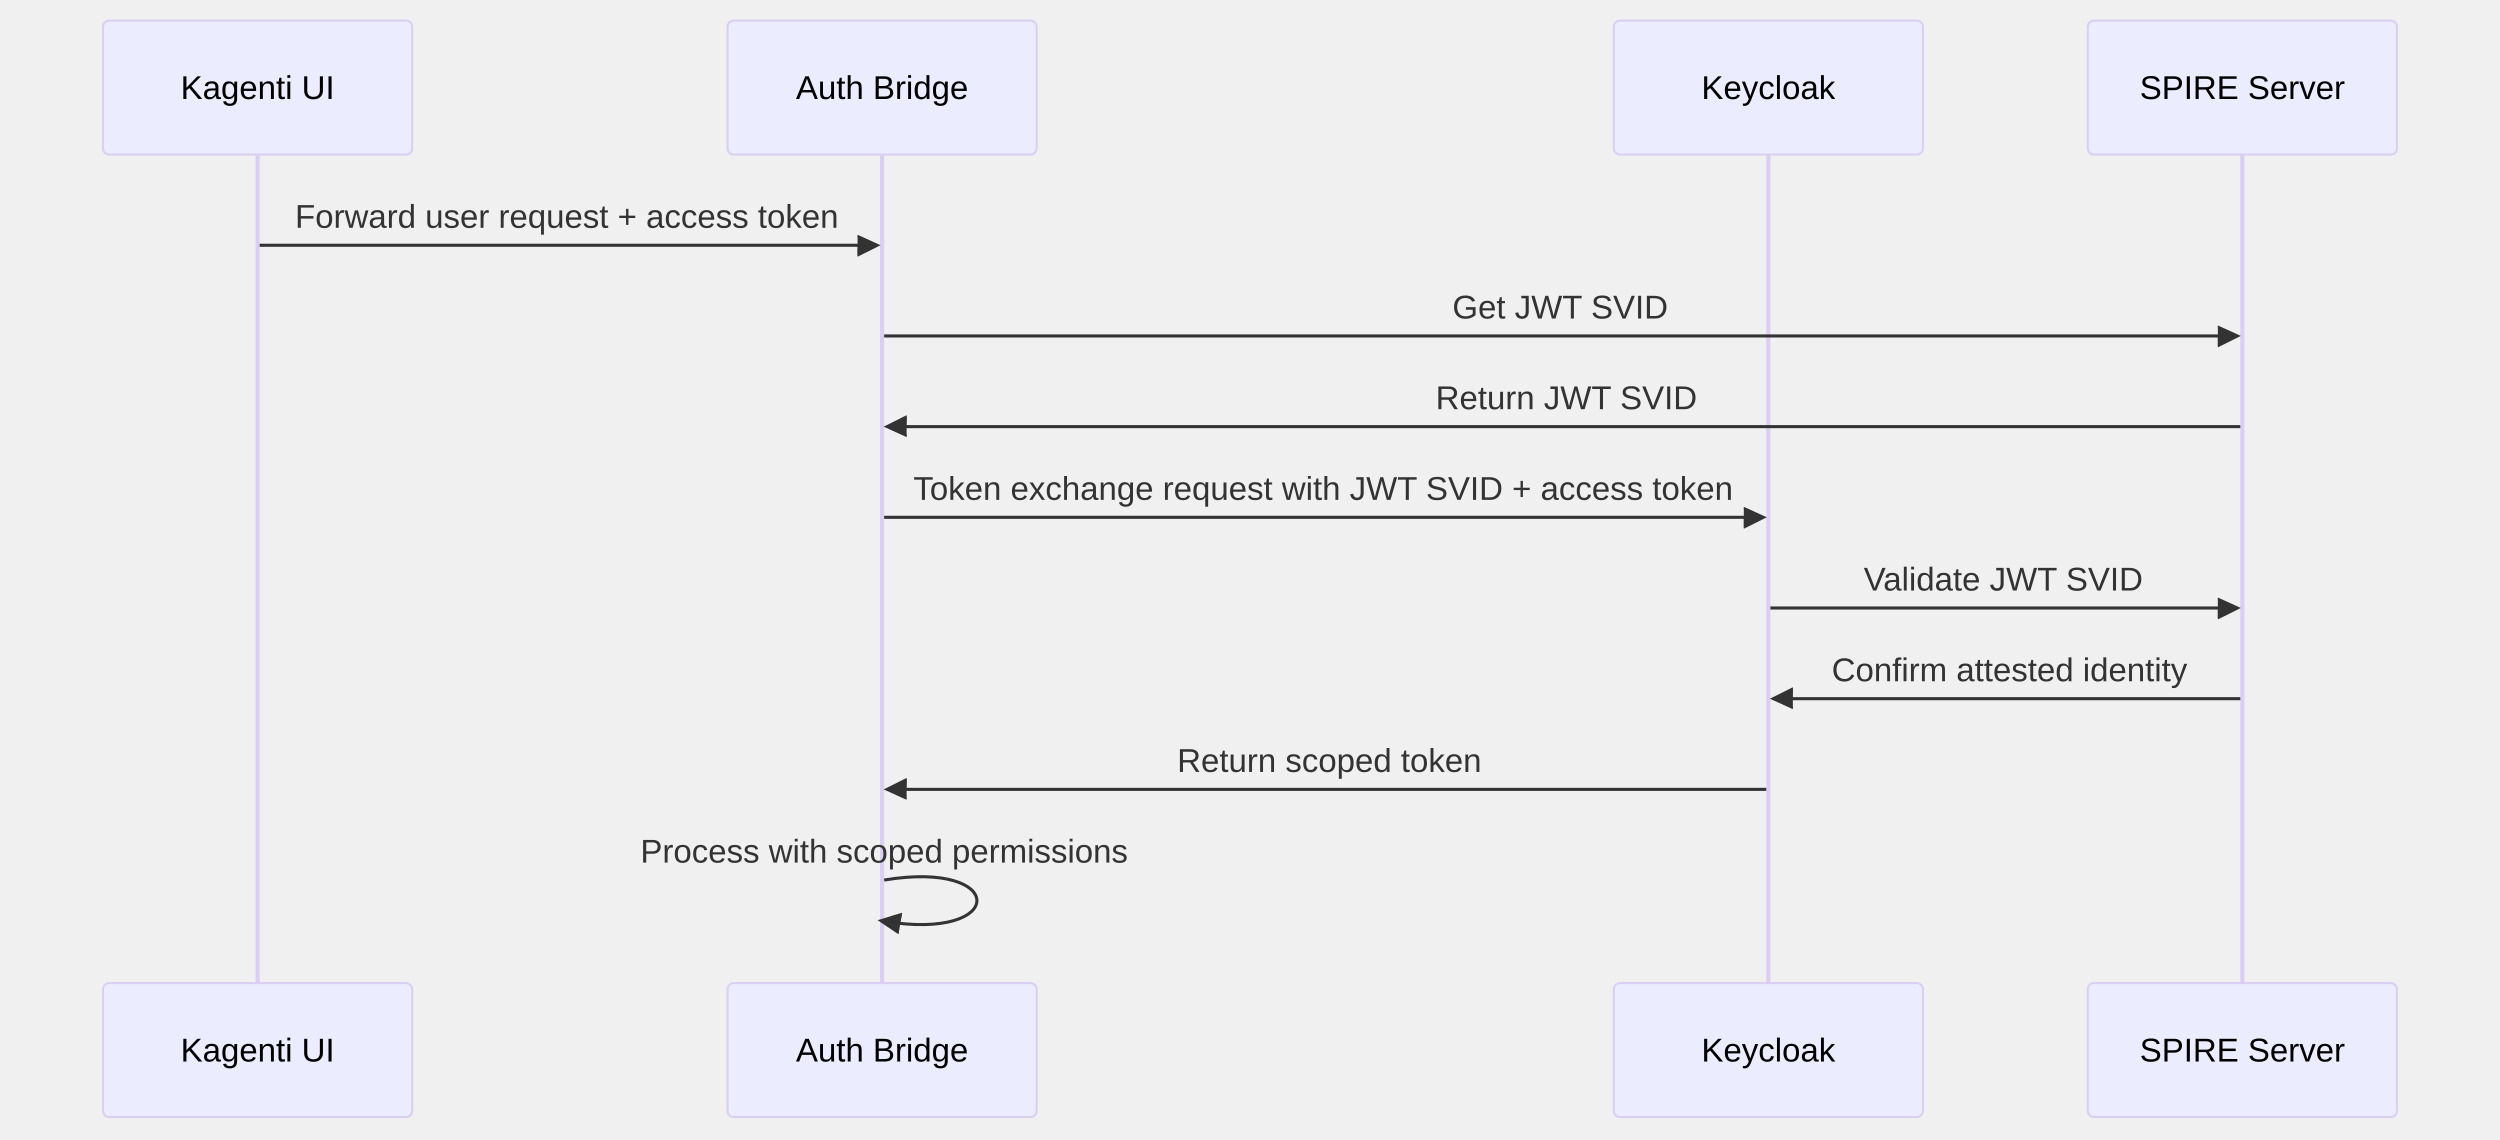
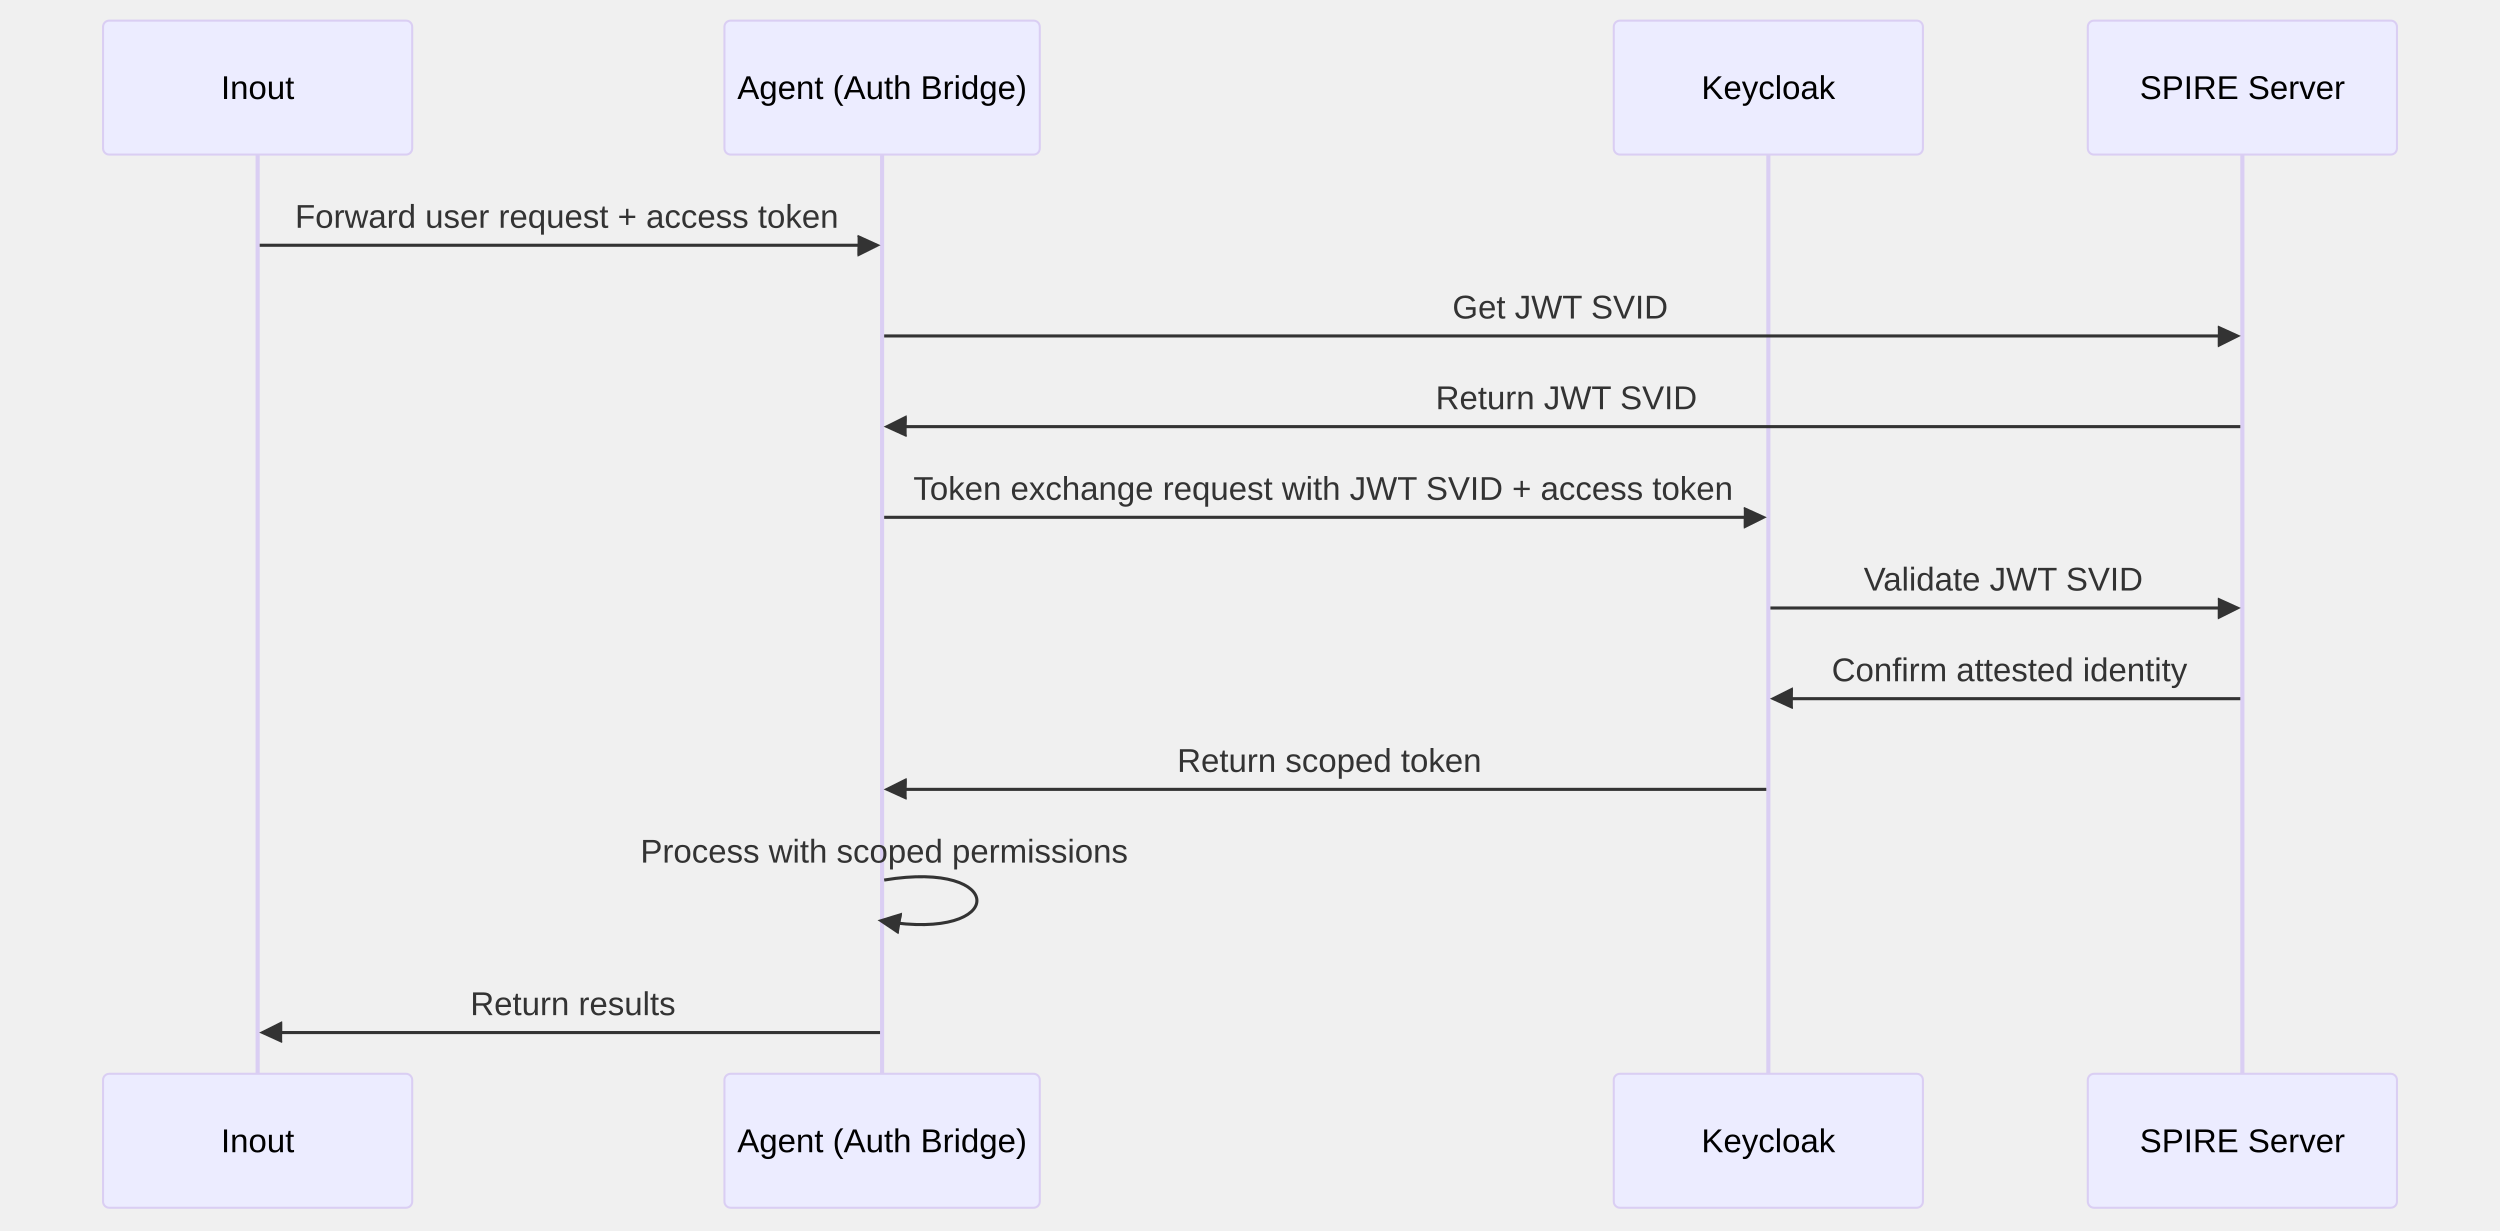
- <svg xmlns="http://www.w3.org/2000/svg" id="my-svg" width="100%" style="max-width: 1213px; background-color: white;" viewBox="-50 -10 1213 553" role="graphics-document document" aria-roledescription="sequence">
+ <svg xmlns="http://www.w3.org/2000/svg" id="my-svg" width="100%" style="max-width: 1213px; background-color: white;" viewBox="-50 -10 1213 597" role="graphics-document document" aria-roledescription="sequence">
  <g>
-     <rect x="963" y="467" fill="#eaeaea" stroke="#666" width="150" height="65" name="SPIRE" rx="3" ry="3" class="actor actor-bottom" />
-     <text x="1038" y="499.5" dominant-baseline="central" alignment-baseline="central" class="actor actor-box" style="text-anchor: middle; font-size: 16px; font-weight: 400;">
+     <rect x="963" y="511" fill="#eaeaea" stroke="#666" width="150" height="65" name="SPIRE" rx="3" ry="3" class="actor actor-bottom" />
+     <text x="1038" y="543.5" dominant-baseline="central" alignment-baseline="central" class="actor actor-box" style="text-anchor: middle; font-size: 16px; font-weight: 400;">
      <tspan x="1038" dy="0">SPIRE Server</tspan>
    </text>
  </g>
  <g>
-     <rect x="733" y="467" fill="#eaeaea" stroke="#666" width="150" height="65" name="KC" rx="3" ry="3" class="actor actor-bottom" />
-     <text x="808" y="499.5" dominant-baseline="central" alignment-baseline="central" class="actor actor-box" style="text-anchor: middle; font-size: 16px; font-weight: 400;">
+     <rect x="733" y="511" fill="#eaeaea" stroke="#666" width="150" height="65" name="KC" rx="3" ry="3" class="actor actor-bottom" />
+     <text x="808" y="543.5" dominant-baseline="central" alignment-baseline="central" class="actor actor-box" style="text-anchor: middle; font-size: 16px; font-weight: 400;">
      <tspan x="808" dy="0">Keycloak</tspan>
    </text>
  </g>
  <g>
-     <rect x="303" y="467" fill="#eaeaea" stroke="#666" width="150" height="65" name="Agent" rx="3" ry="3" class="actor actor-bottom" />
-     <text x="378" y="499.5" dominant-baseline="central" alignment-baseline="central" class="actor actor-box" style="text-anchor: middle; font-size: 16px; font-weight: 400;">
-       <tspan x="378" dy="0">Auth Bridge</tspan>
+     <rect x="301.5" y="511" fill="#eaeaea" stroke="#666" width="153" height="65" name="Agent" rx="3" ry="3" class="actor actor-bottom" />
+     <text x="378" y="543.5" dominant-baseline="central" alignment-baseline="central" class="actor actor-box" style="text-anchor: middle; font-size: 16px; font-weight: 400;">
+       <tspan x="378" dy="0">Agent (Auth Bridge)</tspan>
    </text>
  </g>
  <g>
-     <rect x="0" y="467" fill="#eaeaea" stroke="#666" width="150" height="65" name="UI" rx="3" ry="3" class="actor actor-bottom" />
-     <text x="75" y="499.5" dominant-baseline="central" alignment-baseline="central" class="actor actor-box" style="text-anchor: middle; font-size: 16px; font-weight: 400;">
-       <tspan x="75" dy="0">Kagenti UI</tspan>
+     <rect x="0" y="511" fill="#eaeaea" stroke="#666" width="150" height="65" name="UI" rx="3" ry="3" class="actor actor-bottom" />
+     <text x="75" y="543.5" dominant-baseline="central" alignment-baseline="central" class="actor actor-box" style="text-anchor: middle; font-size: 16px; font-weight: 400;">
+       <tspan x="75" dy="0">Inout</tspan>
    </text>
  </g>
  <g>
-     <line id="actor3" x1="1038" y1="65" x2="1038" y2="467" class="actor-line 200" stroke-width="0.5px" stroke="#999" name="SPIRE" />
+     <line id="actor3" x1="1038" y1="65" x2="1038" y2="511" class="actor-line 200" stroke-width="0.5px" stroke="#999" name="SPIRE" />
    <g id="root-3">
      <rect x="963" y="0" fill="#eaeaea" stroke="#666" width="150" height="65" name="SPIRE" rx="3" ry="3" class="actor actor-top" />
      <text x="1038" y="32.5" dominant-baseline="central" alignment-baseline="central" class="actor actor-box" style="text-anchor: middle; font-size: 16px; font-weight: 400;">
        <tspan x="1038" dy="0">SPIRE Server</tspan>
      </text>
    </g>
  </g>
  <g>
-     <line id="actor2" x1="808" y1="65" x2="808" y2="467" class="actor-line 200" stroke-width="0.5px" stroke="#999" name="KC" />
+     <line id="actor2" x1="808" y1="65" x2="808" y2="511" class="actor-line 200" stroke-width="0.5px" stroke="#999" name="KC" />
    <g id="root-2">
      <rect x="733" y="0" fill="#eaeaea" stroke="#666" width="150" height="65" name="KC" rx="3" ry="3" class="actor actor-top" />
      <text x="808" y="32.5" dominant-baseline="central" alignment-baseline="central" class="actor actor-box" style="text-anchor: middle; font-size: 16px; font-weight: 400;">
        <tspan x="808" dy="0">Keycloak</tspan>
      </text>
    </g>
  </g>
  <g>
-     <line id="actor1" x1="378" y1="65" x2="378" y2="467" class="actor-line 200" stroke-width="0.5px" stroke="#999" name="Agent" />
+     <line id="actor1" x1="378" y1="65" x2="378" y2="511" class="actor-line 200" stroke-width="0.5px" stroke="#999" name="Agent" />
    <g id="root-1">
-       <rect x="303" y="0" fill="#eaeaea" stroke="#666" width="150" height="65" name="Agent" rx="3" ry="3" class="actor actor-top" />
+       <rect x="301.5" y="0" fill="#eaeaea" stroke="#666" width="153" height="65" name="Agent" rx="3" ry="3" class="actor actor-top" />
      <text x="378" y="32.5" dominant-baseline="central" alignment-baseline="central" class="actor actor-box" style="text-anchor: middle; font-size: 16px; font-weight: 400;">
-         <tspan x="378" dy="0">Auth Bridge</tspan>
+         <tspan x="378" dy="0">Agent (Auth Bridge)</tspan>
      </text>
    </g>
  </g>
  <g>
-     <line id="actor0" x1="75" y1="65" x2="75" y2="467" class="actor-line 200" stroke-width="0.5px" stroke="#999" name="UI" />
+     <line id="actor0" x1="75" y1="65" x2="75" y2="511" class="actor-line 200" stroke-width="0.5px" stroke="#999" name="UI" />
    <g id="root-0">
      <rect x="0" y="0" fill="#eaeaea" stroke="#666" width="150" height="65" name="UI" rx="3" ry="3" class="actor actor-top" />
      <text x="75" y="32.5" dominant-baseline="central" alignment-baseline="central" class="actor actor-box" style="text-anchor: middle; font-size: 16px; font-weight: 400;">
-         <tspan x="75" dy="0">Kagenti UI</tspan>
+         <tspan x="75" dy="0">Inout</tspan>
      </text>
    </g>
  </g>
  <style>#my-svg{font-family:"trebuchet ms",verdana,arial,sans-serif;font-size:16px;fill:#333;}@keyframes edge-animation-frame{from{stroke-dashoffset:0;}}@keyframes dash{to{stroke-dashoffset:0;}}#my-svg .edge-animation-slow{stroke-dasharray:9,5!important;stroke-dashoffset:900;animation:dash 50s linear infinite;stroke-linecap:round;}#my-svg .edge-animation-fast{stroke-dasharray:9,5!important;stroke-dashoffset:900;animation:dash 20s linear infinite;stroke-linecap:round;}#my-svg .error-icon{fill:#552222;}#my-svg .error-text{fill:#552222;stroke:#552222;}#my-svg .edge-thickness-normal{stroke-width:1px;}#my-svg .edge-thickness-thick{stroke-width:3.5px;}#my-svg .edge-pattern-solid{stroke-dasharray:0;}#my-svg .edge-thickness-invisible{stroke-width:0;fill:none;}#my-svg .edge-pattern-dashed{stroke-dasharray:3;}#my-svg .edge-pattern-dotted{stroke-dasharray:2;}#my-svg .marker{fill:#333333;stroke:#333333;}#my-svg .marker.cross{stroke:#333333;}#my-svg svg{font-family:"trebuchet ms",verdana,arial,sans-serif;font-size:16px;}#my-svg p{margin:0;}#my-svg .actor{stroke:hsl(259.626, 59.777%, 87.902%);fill:#ECECFF;}#my-svg text.actor&gt;tspan{fill:black;stroke:none;}#my-svg .actor-line{stroke:hsl(259.626, 59.777%, 87.902%);}#my-svg .innerArc{stroke-width:1.5;stroke-dasharray:none;}#my-svg .messageLine0{stroke-width:1.5;stroke-dasharray:none;stroke:#333;}#my-svg .messageLine1{stroke-width:1.5;stroke-dasharray:2,2;stroke:#333;}#my-svg #arrowhead path{fill:#333;stroke:#333;}#my-svg .sequenceNumber{fill:white;}#my-svg #sequencenumber{fill:#333;}#my-svg #crosshead path{fill:#333;stroke:#333;}#my-svg .messageText{fill:#333;stroke:none;}#my-svg .labelBox{stroke:hsl(259.626, 59.777%, 87.902%);fill:#ECECFF;}#my-svg .labelText,#my-svg .labelText&gt;tspan{fill:black;stroke:none;}#my-svg .loopText,#my-svg .loopText&gt;tspan{fill:black;stroke:none;}#my-svg .loopLine{stroke-width:2px;stroke-dasharray:2,2;stroke:hsl(259.626, 59.777%, 87.902%);fill:hsl(259.626, 59.777%, 87.902%);}#my-svg .note{stroke:#aaaa33;fill:#fff5ad;}#my-svg .noteText,#my-svg .noteText&gt;tspan{fill:black;stroke:none;}#my-svg .activation0{fill:#f4f4f4;stroke:#666;}#my-svg .activation1{fill:#f4f4f4;stroke:#666;}#my-svg .activation2{fill:#f4f4f4;stroke:#666;}#my-svg .actorPopupMenu{position:absolute;}#my-svg .actorPopupMenuPanel{position:absolute;fill:#ECECFF;box-shadow:0px 8px 16px 0px rgba(0,0,0,0.2);filter:drop-shadow(3px 5px 2px rgb(0 0 0 / 0.4));}#my-svg .actor-man line{stroke:hsl(259.626, 59.777%, 87.902%);fill:#ECECFF;}#my-svg .actor-man circle,#my-svg line{stroke:hsl(259.626, 59.777%, 87.902%);fill:#ECECFF;stroke-width:2px;}#my-svg :root{--mermaid-font-family:"trebuchet ms",verdana,arial,sans-serif;}</style>
  <g />
  <defs>
    <symbol id="computer" width="24" height="24">
      <path transform="scale(.5)" d="M2 2v13h20v-13h-20zm18 11h-16v-9h16v9zm-10.228 6l.466-1h3.524l.467 1h-4.457zm14.228 3h-24l2-6h2.104l-1.33 4h18.45l-1.297-4h2.073l2 6zm-5-10h-14v-7h14v7z" />
    </symbol>
  </defs>
  <defs>
    <symbol id="database" fill-rule="evenodd" clip-rule="evenodd">
      <path transform="scale(.5)" d="M12.258.001l.256.004.255.005.253.008.251.01.249.012.247.015.246.016.242.019.241.02.239.023.236.024.233.027.231.028.229.031.225.032.223.034.22.036.217.038.214.04.211.041.208.043.205.045.201.046.198.048.194.05.191.051.187.053.183.054.18.056.175.057.172.059.168.06.163.061.16.063.155.064.15.066.074.033.073.033.071.034.07.034.069.035.068.035.067.035.066.035.064.036.064.036.062.036.06.036.06.037.058.037.058.037.055.038.055.038.053.038.052.038.051.039.05.039.048.039.047.039.045.04.044.04.043.04.041.04.04.041.039.041.037.041.036.041.034.041.033.042.032.042.03.042.029.042.027.042.026.043.024.043.023.043.021.043.02.043.018.044.017.043.015.044.013.044.012.044.011.045.009.044.007.045.006.045.004.045.002.045.001.045v17l-.001.045-.002.045-.004.045-.006.045-.007.045-.009.044-.011.045-.012.044-.013.044-.015.044-.017.043-.018.044-.02.043-.021.043-.023.043-.024.043-.026.043-.027.042-.029.042-.03.042-.032.042-.033.042-.034.041-.036.041-.037.041-.039.041-.04.041-.041.04-.043.04-.044.04-.045.04-.047.039-.048.039-.05.039-.051.039-.052.038-.053.038-.055.038-.055.038-.058.037-.058.037-.06.037-.06.036-.062.036-.064.036-.064.036-.066.035-.067.035-.068.035-.069.035-.07.034-.071.034-.073.033-.074.033-.15.066-.155.064-.16.063-.163.061-.168.06-.172.059-.175.057-.18.056-.183.054-.187.053-.191.051-.194.05-.198.048-.201.046-.205.045-.208.043-.211.041-.214.04-.217.038-.22.036-.223.034-.225.032-.229.031-.231.028-.233.027-.236.024-.239.023-.241.02-.242.019-.246.016-.247.015-.249.012-.251.01-.253.008-.255.005-.256.004-.258.001-.258-.001-.256-.004-.255-.005-.253-.008-.251-.01-.249-.012-.247-.015-.245-.016-.243-.019-.241-.02-.238-.023-.236-.024-.234-.027-.231-.028-.228-.031-.226-.032-.223-.034-.22-.036-.217-.038-.214-.04-.211-.041-.208-.043-.204-.045-.201-.046-.198-.048-.195-.05-.19-.051-.187-.053-.184-.054-.179-.056-.176-.057-.172-.059-.167-.06-.164-.061-.159-.063-.155-.064-.151-.066-.074-.033-.072-.033-.072-.034-.07-.034-.069-.035-.068-.035-.067-.035-.066-.035-.064-.036-.063-.036-.062-.036-.061-.036-.06-.037-.058-.037-.057-.037-.056-.038-.055-.038-.053-.038-.052-.038-.051-.039-.049-.039-.049-.039-.046-.039-.046-.04-.044-.04-.043-.04-.041-.04-.04-.041-.039-.041-.037-.041-.036-.041-.034-.041-.033-.042-.032-.042-.03-.042-.029-.042-.027-.042-.026-.043-.024-.043-.023-.043-.021-.043-.02-.043-.018-.044-.017-.043-.015-.044-.013-.044-.012-.044-.011-.045-.009-.044-.007-.045-.006-.045-.004-.045-.002-.045-.001-.045v-17l.001-.045.002-.045.004-.045.006-.045.007-.045.009-.044.011-.045.012-.044.013-.044.015-.044.017-.043.018-.044.02-.043.021-.043.023-.043.024-.043.026-.043.027-.042.029-.042.03-.042.032-.042.033-.042.034-.041.036-.041.037-.041.039-.041.04-.041.041-.04.043-.04.044-.04.046-.04.046-.039.049-.039.049-.039.051-.039.052-.038.053-.038.055-.038.056-.038.057-.037.058-.037.06-.037.061-.036.062-.036.063-.036.064-.036.066-.035.067-.035.068-.035.069-.035.07-.034.072-.034.072-.033.074-.033.151-.066.155-.064.159-.063.164-.061.167-.06.172-.059.176-.057.179-.056.184-.054.187-.053.19-.051.195-.05.198-.048.201-.046.204-.045.208-.043.211-.041.214-.04.217-.038.22-.036.223-.034.226-.032.228-.031.231-.028.234-.027.236-.024.238-.023.241-.02.243-.019.245-.016.247-.015.249-.012.251-.01.253-.008.255-.005.256-.004.258-.001.258.001zm-9.258 20.499v.01l.001.021.003.021.004.022.005.021.006.022.007.022.009.023.01.022.011.023.012.023.013.023.015.023.016.024.017.023.018.024.019.024.021.024.022.025.023.024.024.025.052.049.056.05.061.051.066.051.07.051.075.051.079.052.084.052.088.052.092.052.097.052.102.051.105.052.11.052.114.051.119.051.123.051.127.05.131.05.135.05.139.048.144.049.147.047.152.047.155.047.16.045.163.045.167.043.171.043.176.041.178.041.183.039.187.039.19.037.194.035.197.035.202.033.204.031.209.03.212.029.216.027.219.025.222.024.226.021.23.02.233.018.236.016.24.015.243.012.246.01.249.008.253.005.256.004.259.001.26-.001.257-.004.254-.005.25-.008.247-.011.244-.012.241-.014.237-.016.233-.018.231-.021.226-.021.224-.024.22-.026.216-.027.212-.028.21-.031.205-.031.202-.034.198-.034.194-.036.191-.037.187-.039.183-.04.179-.04.175-.042.172-.043.168-.044.163-.045.16-.046.155-.046.152-.047.148-.048.143-.049.139-.049.136-.05.131-.05.126-.05.123-.051.118-.052.114-.051.11-.052.106-.052.101-.052.096-.052.092-.052.088-.053.083-.051.079-.052.074-.052.07-.051.065-.051.06-.051.056-.05.051-.05.023-.024.023-.025.021-.024.02-.024.019-.024.018-.024.017-.024.015-.023.014-.024.013-.023.012-.023.01-.023.01-.022.008-.022.006-.022.006-.022.004-.022.004-.021.001-.021.001-.021v-4.127l-.077.055-.08.053-.083.054-.085.053-.087.052-.09.052-.093.051-.095.05-.097.05-.1.049-.102.049-.105.048-.106.047-.109.047-.111.046-.114.045-.115.045-.118.044-.12.043-.122.042-.124.042-.126.041-.128.04-.13.04-.132.038-.134.038-.135.037-.138.037-.139.035-.142.035-.143.034-.144.033-.147.032-.148.031-.15.03-.151.03-.153.029-.154.027-.156.027-.158.026-.159.025-.161.024-.162.023-.163.022-.165.021-.166.02-.167.019-.169.018-.169.017-.171.016-.173.015-.173.014-.175.013-.175.012-.177.011-.178.01-.179.008-.179.008-.181.006-.182.005-.182.004-.184.003-.184.002h-.37l-.184-.002-.184-.003-.182-.004-.182-.005-.181-.006-.179-.008-.179-.008-.178-.01-.176-.011-.176-.012-.175-.013-.173-.014-.172-.015-.171-.016-.17-.017-.169-.018-.167-.019-.166-.02-.165-.021-.163-.022-.162-.023-.161-.024-.159-.025-.157-.026-.156-.027-.155-.027-.153-.029-.151-.03-.15-.03-.148-.031-.146-.032-.145-.033-.143-.034-.141-.035-.14-.035-.137-.037-.136-.037-.134-.038-.132-.038-.13-.04-.128-.04-.126-.041-.124-.042-.122-.042-.12-.044-.117-.043-.116-.045-.113-.045-.112-.046-.109-.047-.106-.047-.105-.048-.102-.049-.1-.049-.097-.05-.095-.05-.093-.052-.09-.051-.087-.052-.085-.053-.083-.054-.08-.054-.077-.054v4.127zm0-5.654v.011l.001.021.003.021.004.021.005.022.006.022.007.022.009.022.01.022.011.023.012.023.013.023.015.024.016.023.017.024.018.024.019.024.021.024.022.024.023.025.024.024.052.05.056.05.061.05.066.051.07.051.075.052.079.051.084.052.088.052.092.052.097.052.102.052.105.052.11.051.114.051.119.052.123.05.127.051.131.05.135.049.139.049.144.048.147.048.152.047.155.046.16.045.163.045.167.044.171.042.176.042.178.04.183.04.187.038.19.037.194.036.197.034.202.033.204.032.209.03.212.028.216.027.219.025.222.024.226.022.23.02.233.018.236.016.24.014.243.012.246.01.249.008.253.006.256.003.259.001.26-.001.257-.003.254-.006.25-.008.247-.01.244-.012.241-.015.237-.016.233-.018.231-.02.226-.022.224-.024.22-.025.216-.027.212-.029.21-.03.205-.032.202-.033.198-.035.194-.036.191-.037.187-.039.183-.039.179-.041.175-.042.172-.043.168-.044.163-.045.16-.045.155-.047.152-.047.148-.048.143-.048.139-.05.136-.049.131-.05.126-.051.123-.051.118-.051.114-.052.11-.052.106-.052.101-.052.096-.052.092-.052.088-.052.083-.052.079-.052.074-.051.07-.052.065-.051.06-.05.056-.051.051-.049.023-.025.023-.024.021-.025.02-.024.019-.024.018-.024.017-.024.015-.023.014-.023.013-.024.012-.022.01-.023.01-.023.008-.022.006-.022.006-.022.004-.021.004-.022.001-.021.001-.021v-4.139l-.077.054-.08.054-.083.054-.085.052-.087.053-.09.051-.093.051-.095.051-.097.05-.1.049-.102.049-.105.048-.106.047-.109.047-.111.046-.114.045-.115.044-.118.044-.12.044-.122.042-.124.042-.126.041-.128.04-.13.039-.132.039-.134.038-.135.037-.138.036-.139.036-.142.035-.143.033-.144.033-.147.033-.148.031-.15.03-.151.03-.153.028-.154.028-.156.027-.158.026-.159.025-.161.024-.162.023-.163.022-.165.021-.166.02-.167.019-.169.018-.169.017-.171.016-.173.015-.173.014-.175.013-.175.012-.177.011-.178.009-.179.009-.179.007-.181.007-.182.005-.182.004-.184.003-.184.002h-.37l-.184-.002-.184-.003-.182-.004-.182-.005-.181-.007-.179-.007-.179-.009-.178-.009-.176-.011-.176-.012-.175-.013-.173-.014-.172-.015-.171-.016-.17-.017-.169-.018-.167-.019-.166-.02-.165-.021-.163-.022-.162-.023-.161-.024-.159-.025-.157-.026-.156-.027-.155-.028-.153-.028-.151-.03-.15-.03-.148-.031-.146-.033-.145-.033-.143-.033-.141-.035-.14-.036-.137-.036-.136-.037-.134-.038-.132-.039-.13-.039-.128-.04-.126-.041-.124-.042-.122-.043-.12-.043-.117-.044-.116-.044-.113-.046-.112-.046-.109-.046-.106-.047-.105-.048-.102-.049-.1-.049-.097-.05-.095-.051-.093-.051-.09-.051-.087-.053-.085-.052-.083-.054-.08-.054-.077-.054v4.139zm0-5.666v.011l.001.02.003.022.004.021.005.022.006.021.007.022.009.023.01.022.011.023.012.023.013.023.015.023.016.024.017.024.018.023.019.024.021.025.022.024.023.024.024.025.052.05.056.05.061.05.066.051.07.051.075.052.079.051.084.052.088.052.092.052.097.052.102.052.105.051.11.052.114.051.119.051.123.051.127.05.131.05.135.05.139.049.144.048.147.048.152.047.155.046.16.045.163.045.167.043.171.043.176.042.178.04.183.04.187.038.19.037.194.036.197.034.202.033.204.032.209.03.212.028.216.027.219.025.222.024.226.021.23.02.233.018.236.017.24.014.243.012.246.01.249.008.253.006.256.003.259.001.26-.001.257-.003.254-.006.25-.008.247-.01.244-.013.241-.014.237-.016.233-.018.231-.02.226-.022.224-.024.22-.025.216-.027.212-.029.21-.03.205-.032.202-.033.198-.035.194-.036.191-.037.187-.039.183-.039.179-.041.175-.042.172-.043.168-.044.163-.045.16-.045.155-.047.152-.047.148-.048.143-.049.139-.049.136-.049.131-.051.126-.05.123-.051.118-.052.114-.051.11-.052.106-.052.101-.052.096-.052.092-.052.088-.052.083-.052.079-.052.074-.052.07-.051.065-.051.06-.051.056-.05.051-.049.023-.025.023-.025.021-.024.02-.024.019-.024.018-.024.017-.024.015-.023.014-.024.013-.023.012-.023.01-.022.01-.023.008-.022.006-.022.006-.022.004-.022.004-.021.001-.021.001-.021v-4.153l-.077.054-.08.054-.083.053-.085.053-.087.053-.09.051-.093.051-.095.051-.097.05-.1.049-.102.048-.105.048-.106.048-.109.046-.111.046-.114.046-.115.044-.118.044-.12.043-.122.043-.124.042-.126.041-.128.04-.13.039-.132.039-.134.038-.135.037-.138.036-.139.036-.142.034-.143.034-.144.033-.147.032-.148.032-.15.03-.151.03-.153.028-.154.028-.156.027-.158.026-.159.024-.161.024-.162.023-.163.023-.165.021-.166.02-.167.019-.169.018-.169.017-.171.016-.173.015-.173.014-.175.013-.175.012-.177.01-.178.01-.179.009-.179.007-.181.006-.182.006-.182.004-.184.003-.184.001-.185.001-.185-.001-.184-.001-.184-.003-.182-.004-.182-.006-.181-.006-.179-.007-.179-.009-.178-.01-.176-.01-.176-.012-.175-.013-.173-.014-.172-.015-.171-.016-.17-.017-.169-.018-.167-.019-.166-.02-.165-.021-.163-.023-.162-.023-.161-.024-.159-.024-.157-.026-.156-.027-.155-.028-.153-.028-.151-.03-.15-.03-.148-.032-.146-.032-.145-.033-.143-.034-.141-.034-.14-.036-.137-.036-.136-.037-.134-.038-.132-.039-.13-.039-.128-.041-.126-.041-.124-.041-.122-.043-.12-.043-.117-.044-.116-.044-.113-.046-.112-.046-.109-.046-.106-.048-.105-.048-.102-.048-.1-.05-.097-.049-.095-.051-.093-.051-.09-.052-.087-.052-.085-.053-.083-.053-.08-.054-.077-.054v4.153zm8.74-8.179l-.257.004-.254.005-.25.008-.247.011-.244.012-.241.014-.237.016-.233.018-.231.021-.226.022-.224.023-.22.026-.216.027-.212.028-.21.031-.205.032-.202.033-.198.034-.194.036-.191.038-.187.038-.183.04-.179.041-.175.042-.172.043-.168.043-.163.045-.16.046-.155.046-.152.048-.148.048-.143.048-.139.049-.136.05-.131.05-.126.051-.123.051-.118.051-.114.052-.11.052-.106.052-.101.052-.096.052-.092.052-.088.052-.083.052-.079.052-.074.051-.07.052-.065.051-.06.05-.056.05-.051.05-.023.025-.023.024-.021.024-.02.025-.019.024-.018.024-.017.023-.015.024-.014.023-.013.023-.012.023-.01.023-.01.022-.008.022-.006.023-.006.021-.004.022-.004.021-.001.021-.001.021.001.021.001.021.004.021.004.022.006.021.006.023.008.022.01.022.01.023.012.023.013.023.014.023.015.024.017.023.018.024.019.024.02.025.021.024.023.024.023.025.051.05.056.05.06.05.065.051.07.052.074.051.079.052.083.052.088.052.092.052.096.052.101.052.106.052.11.052.114.052.118.051.123.051.126.051.131.05.136.05.139.049.143.048.148.048.152.048.155.046.16.046.163.045.168.043.172.043.175.042.179.041.183.04.187.038.191.038.194.036.198.034.202.033.205.032.21.031.212.028.216.027.22.026.224.023.226.022.231.021.233.018.237.016.241.014.244.012.247.011.25.008.254.005.257.004.26.001.26-.001.257-.004.254-.005.25-.008.247-.011.244-.012.241-.014.237-.016.233-.018.231-.021.226-.022.224-.023.22-.026.216-.027.212-.028.21-.031.205-.032.202-.033.198-.034.194-.036.191-.038.187-.038.183-.04.179-.041.175-.042.172-.043.168-.043.163-.045.16-.046.155-.046.152-.048.148-.048.143-.048.139-.049.136-.05.131-.05.126-.051.123-.051.118-.051.114-.052.11-.052.106-.052.101-.052.096-.052.092-.052.088-.052.083-.052.079-.052.074-.051.07-.052.065-.051.06-.05.056-.05.051-.05.023-.025.023-.024.021-.024.02-.025.019-.024.018-.024.017-.023.015-.024.014-.023.013-.023.012-.023.01-.023.01-.022.008-.022.006-.023.006-.021.004-.022.004-.021.001-.021.001-.021-.001-.021-.001-.021-.004-.021-.004-.022-.006-.021-.006-.023-.008-.022-.01-.022-.01-.023-.012-.023-.013-.023-.014-.023-.015-.024-.017-.023-.018-.024-.019-.024-.02-.025-.021-.024-.023-.024-.023-.025-.051-.05-.056-.05-.06-.05-.065-.051-.07-.052-.074-.051-.079-.052-.083-.052-.088-.052-.092-.052-.096-.052-.101-.052-.106-.052-.11-.052-.114-.052-.118-.051-.123-.051-.126-.051-.131-.05-.136-.05-.139-.049-.143-.048-.148-.048-.152-.048-.155-.046-.16-.046-.163-.045-.168-.043-.172-.043-.175-.042-.179-.041-.183-.04-.187-.038-.191-.038-.194-.036-.198-.034-.202-.033-.205-.032-.21-.031-.212-.028-.216-.027-.22-.026-.224-.023-.226-.022-.231-.021-.233-.018-.237-.016-.241-.014-.244-.012-.247-.011-.25-.008-.254-.005-.257-.004-.26-.001-.26.001z" />
    </symbol>
  </defs>
  <defs>
    <symbol id="clock" width="24" height="24">
      <path transform="scale(.5)" d="M12 2c5.514 0 10 4.486 10 10s-4.486 10-10 10-10-4.486-10-10 4.486-10 10-10zm0-2c-6.627 0-12 5.373-12 12s5.373 12 12 12 12-5.373 12-12-5.373-12-12-12zm5.848 12.459c.202.038.202.333.001.372-1.907.361-6.045 1.111-6.547 1.111-.719 0-1.301-.582-1.301-1.301 0-.512.77-5.447 1.125-7.445.034-.192.312-.181.343.014l.985 6.238 5.394 1.011z" />
    </symbol>
  </defs>
  <defs>
    <marker id="arrowhead" refX="7.9" refY="5" markerUnits="userSpaceOnUse" markerWidth="12" markerHeight="12" orient="auto-start-reverse">
      <path d="M -1 0 L 10 5 L 0 10 z" />
    </marker>
  </defs>
  <defs>
    <marker id="crosshead" markerWidth="15" markerHeight="8" orient="auto" refX="4" refY="4.5">
      <path fill="none" stroke="#000000" stroke-width="1pt" d="M 1,2 L 6,7 M 6,2 L 1,7" style="stroke-dasharray: 0, 0;" />
    </marker>
  </defs>
  <defs>
    <marker id="filled-head" refX="15.5" refY="7" markerWidth="20" markerHeight="28" orient="auto">
      <path d="M 18,7 L9,13 L14,7 L9,1 Z" />
    </marker>
  </defs>
  <defs>
    <marker id="sequencenumber" refX="15" refY="15" markerWidth="60" markerHeight="40" orient="auto">
      <circle cx="15" cy="15" r="6" />
    </marker>
  </defs>
  <text x="225" y="80" text-anchor="middle" dominant-baseline="middle" alignment-baseline="middle" class="messageText" dy="1em" style="font-size: 16px; font-weight: 400;">Forward user request + access token</text>
  <line x1="76" y1="109" x2="374" y2="109" class="messageLine0" stroke-width="2" stroke="none" marker-end="url(#arrowhead)" style="fill: none;" />
  <text x="707" y="124" text-anchor="middle" dominant-baseline="middle" alignment-baseline="middle" class="messageText" dy="1em" style="font-size: 16px; font-weight: 400;">Get JWT SVID</text>
  <line x1="379" y1="153" x2="1034" y2="153" class="messageLine0" stroke-width="2" stroke="none" marker-end="url(#arrowhead)" style="fill: none;" />
  <text x="710" y="168" text-anchor="middle" dominant-baseline="middle" alignment-baseline="middle" class="messageText" dy="1em" style="font-size: 16px; font-weight: 400;">Return JWT SVID</text>
  <line x1="1037" y1="197" x2="382" y2="197" class="messageLine0" stroke-width="2" stroke="none" marker-end="url(#arrowhead)" style="fill: none;" />
  <text x="592" y="212" text-anchor="middle" dominant-baseline="middle" alignment-baseline="middle" class="messageText" dy="1em" style="font-size: 16px; font-weight: 400;">Token exchange request with JWT SVID + access token</text>
  <line x1="379" y1="241" x2="804" y2="241" class="messageLine0" stroke-width="2" stroke="none" marker-end="url(#arrowhead)" style="fill: none;" />
  <text x="922" y="256" text-anchor="middle" dominant-baseline="middle" alignment-baseline="middle" class="messageText" dy="1em" style="font-size: 16px; font-weight: 400;">Validate JWT SVID</text>
  <line x1="809" y1="285" x2="1034" y2="285" class="messageLine0" stroke-width="2" stroke="none" marker-end="url(#arrowhead)" style="fill: none;" />
  <text x="925" y="300" text-anchor="middle" dominant-baseline="middle" alignment-baseline="middle" class="messageText" dy="1em" style="font-size: 16px; font-weight: 400;">Confirm attested identity</text>
  <line x1="1037" y1="329" x2="812" y2="329" class="messageLine0" stroke-width="2" stroke="none" marker-end="url(#arrowhead)" style="fill: none;" />
  <text x="595" y="344" text-anchor="middle" dominant-baseline="middle" alignment-baseline="middle" class="messageText" dy="1em" style="font-size: 16px; font-weight: 400;">Return scoped token</text>
  <line x1="807" y1="373" x2="382" y2="373" class="messageLine0" stroke-width="2" stroke="none" marker-end="url(#arrowhead)" style="fill: none;" />
  <text x="379" y="388" text-anchor="middle" dominant-baseline="middle" alignment-baseline="middle" class="messageText" dy="1em" style="font-size: 16px; font-weight: 400;">Process with scoped permissions</text>
  <path d="M 379,417 C 439,407 439,447 379,437" class="messageLine0" stroke-width="2" stroke="none" marker-end="url(#arrowhead)" style="fill: none;" />
+   <text x="228" y="462" text-anchor="middle" dominant-baseline="middle" alignment-baseline="middle" class="messageText" dy="1em" style="font-size: 16px; font-weight: 400;">Return results</text>
+   <line x1="377" y1="491" x2="79" y2="491" class="messageLine0" stroke-width="2" stroke="none" marker-end="url(#arrowhead)" style="fill: none;" />
</svg>
